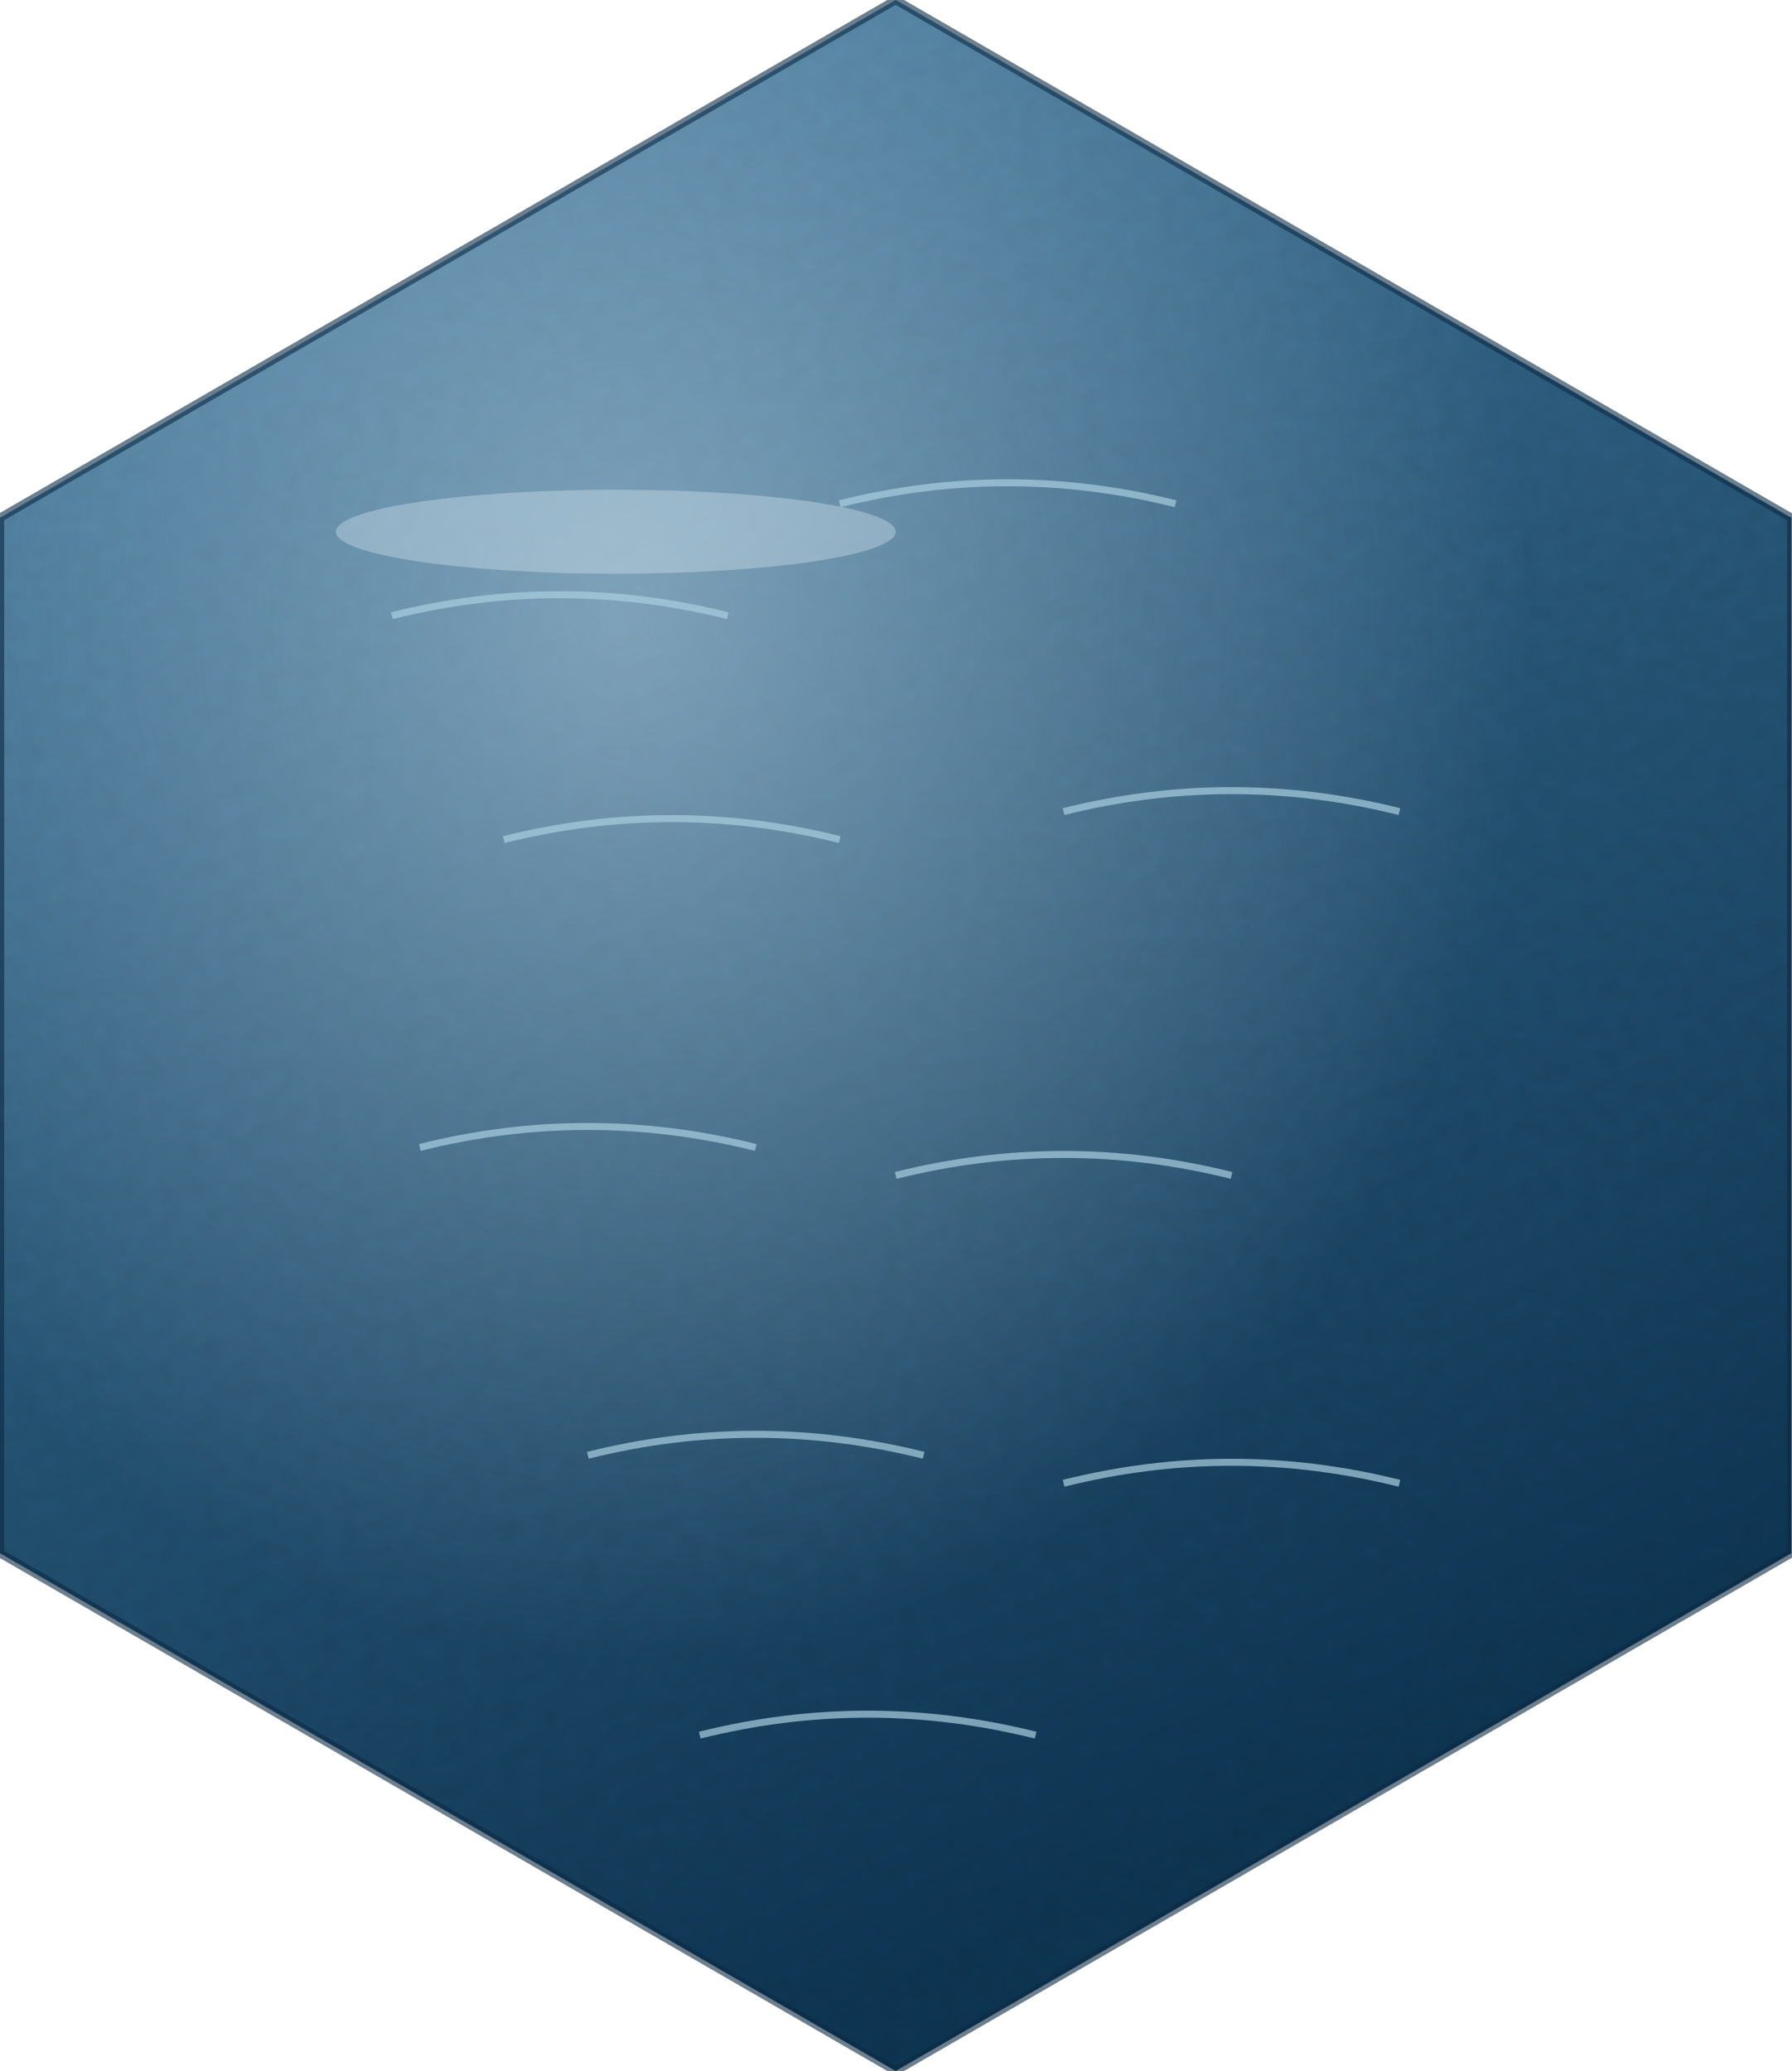
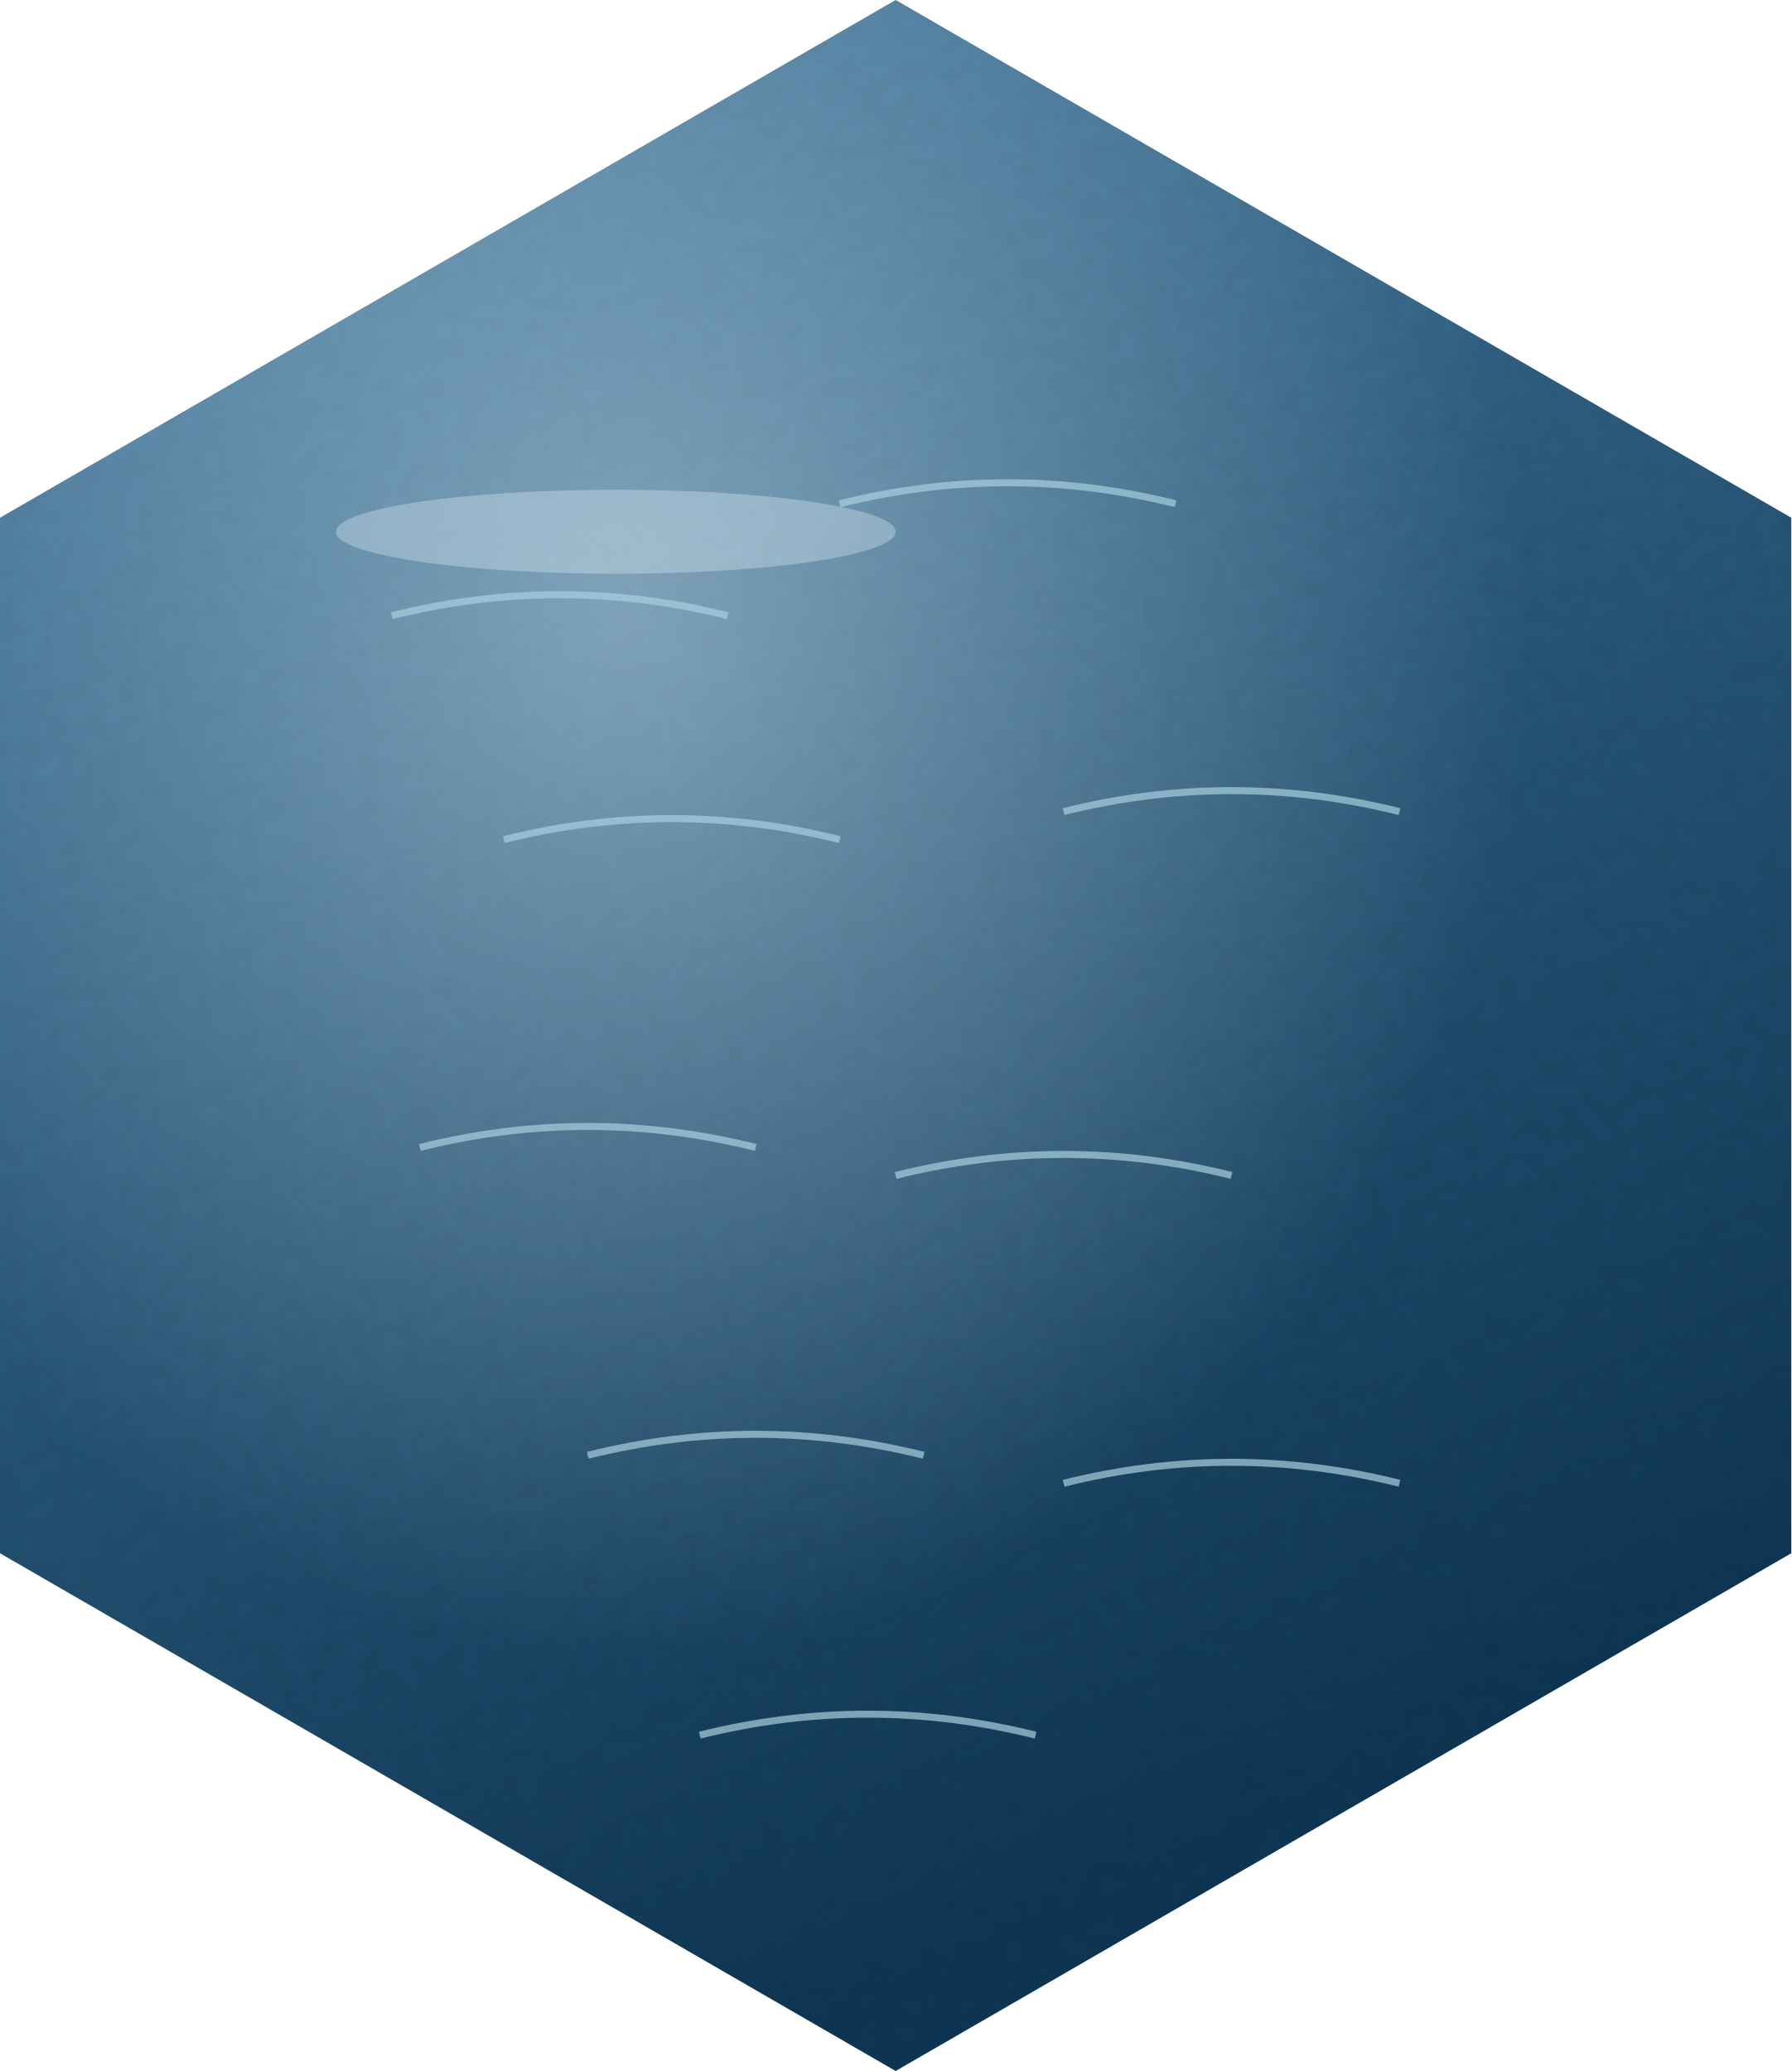
<svg xmlns="http://www.w3.org/2000/svg" viewBox="0 0 128 148" preserveAspectRatio="xMidYMid meet">
  <defs>
    <clipPath id="hex">
      <polygon points="64,0 128,37 128,111 64,148 0,111 0,37" />
    </clipPath>
    <linearGradient id="lg-water" x1="0" y1="0" x2="0.4" y2="1">
      <stop offset="0" stop-color="#4a82a8" />
      <stop offset="1" stop-color="#0e3654" />
    </linearGradient>
    <radialGradient id="lg-shine" cx="0.35" cy="0.3" r="0.5">
      <stop offset="0" stop-color="#cce3f0" stop-opacity="0.5" />
      <stop offset="1" stop-color="#cce3f0" stop-opacity="0" />
    </radialGradient>
    <filter id="nz" x="0" y="0" width="1" height="1">
      <feTurbulence type="fractalNoise" baseFrequency="0.7" numOctaves="2" seed="41" />
      <feColorMatrix values="0 0 0 0 0  0 0 0 0 0  0 0 0 0 0  0 0 0 0.14 0" />
      <feComposite in2="SourceGraphic" operator="in" />
    </filter>
  </defs>
  <g clip-path="url(#hex)">
    <rect x="0" y="0" width="128" height="148" fill="url(#lg-water)" />
    <rect x="0" y="0" width="128" height="148" fill="#0a2a44" filter="url(#nz)" opacity="0.6" />
    <rect x="0" y="0" width="128" height="148" fill="url(#lg-shine)" />
    <g stroke="#a8cfdf" stroke-width="0.5" fill="none" opacity="0.7">
      <path d="M 28 44 Q 40 41 52 44" />
      <path d="M 60 36 Q 72 33 84 36" />
      <path d="M 36 60 Q 48 57 60 60" />
      <path d="M 76 58 Q 88 55 100 58" />
      <path d="M 30 82 Q 42 79 54 82" />
      <path d="M 64 84 Q 76 81 88 84" />
      <path d="M 42 104 Q 54 101 66 104" />
      <path d="M 76 106 Q 88 103 100 106" />
      <path d="M 50 124 Q 62 121 74 124" />
    </g>
    <ellipse cx="44" cy="38" rx="20" ry="3" fill="#dfeef6" opacity="0.35" />
  </g>
-   <polygon points="64,0 128,37 128,111 64,148 0,111 0,37" fill="none" stroke="#0a2a44" stroke-width="0.6" opacity="0.6" />
</svg>
